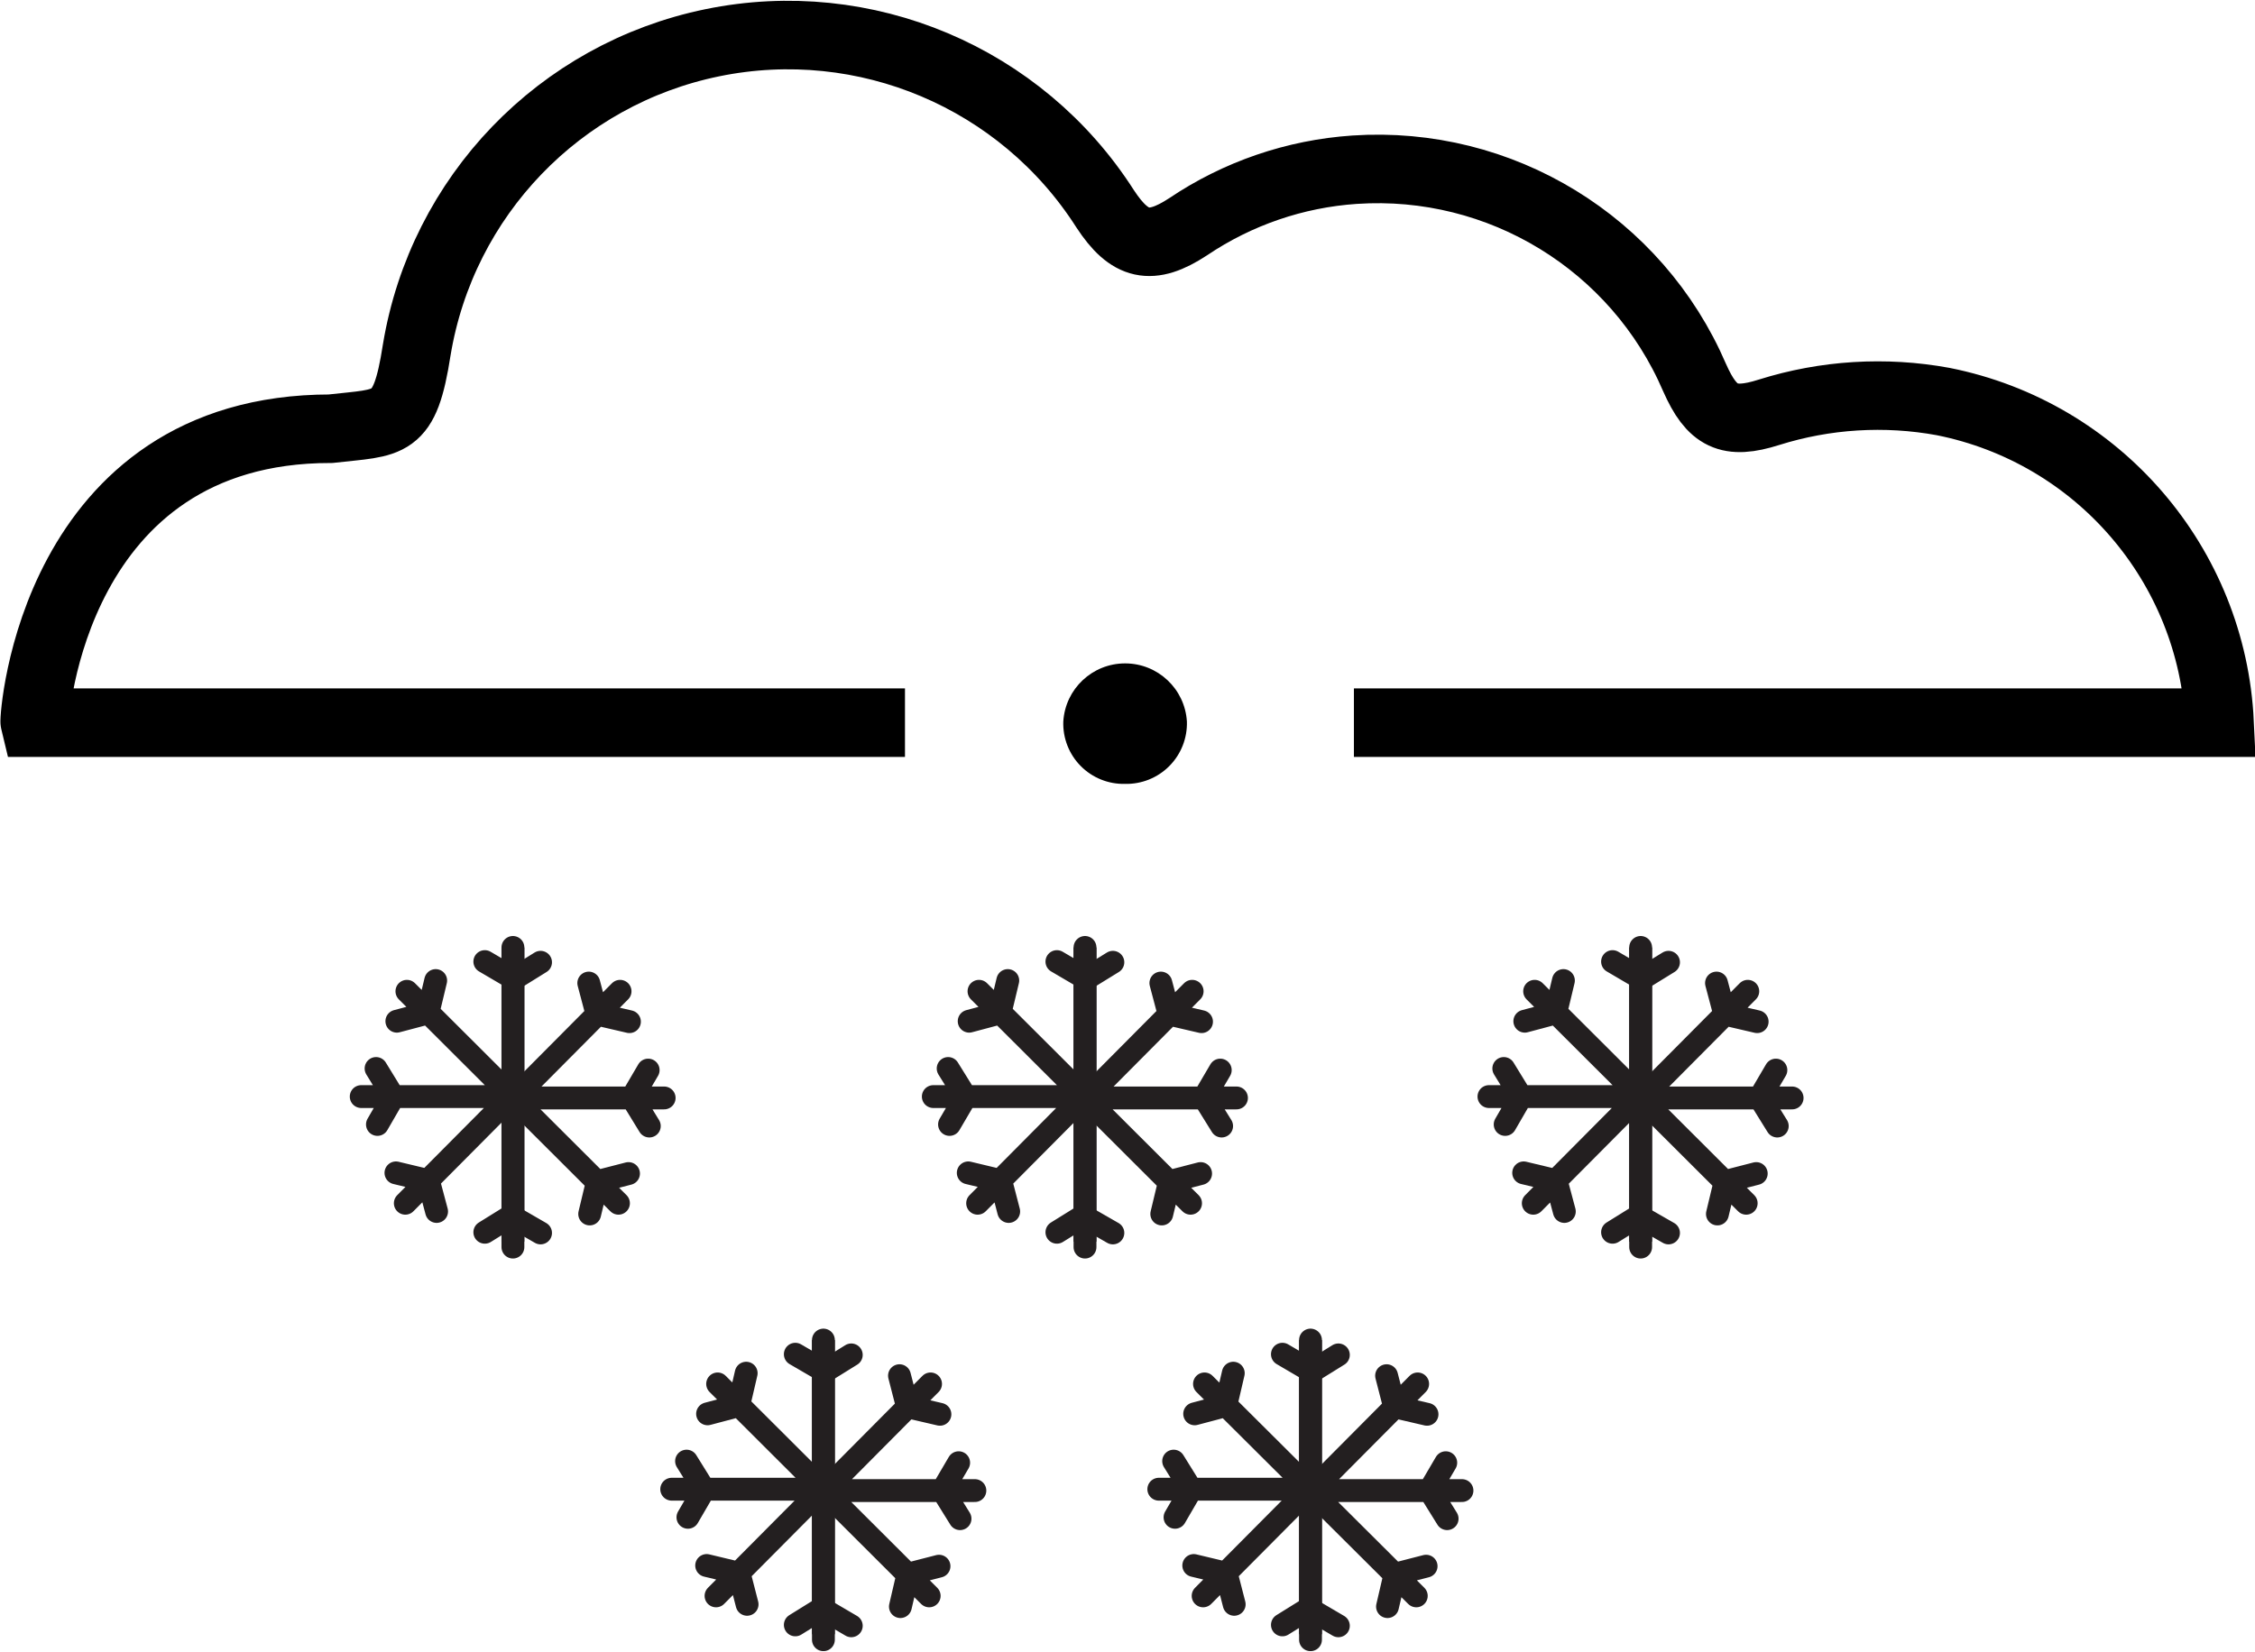
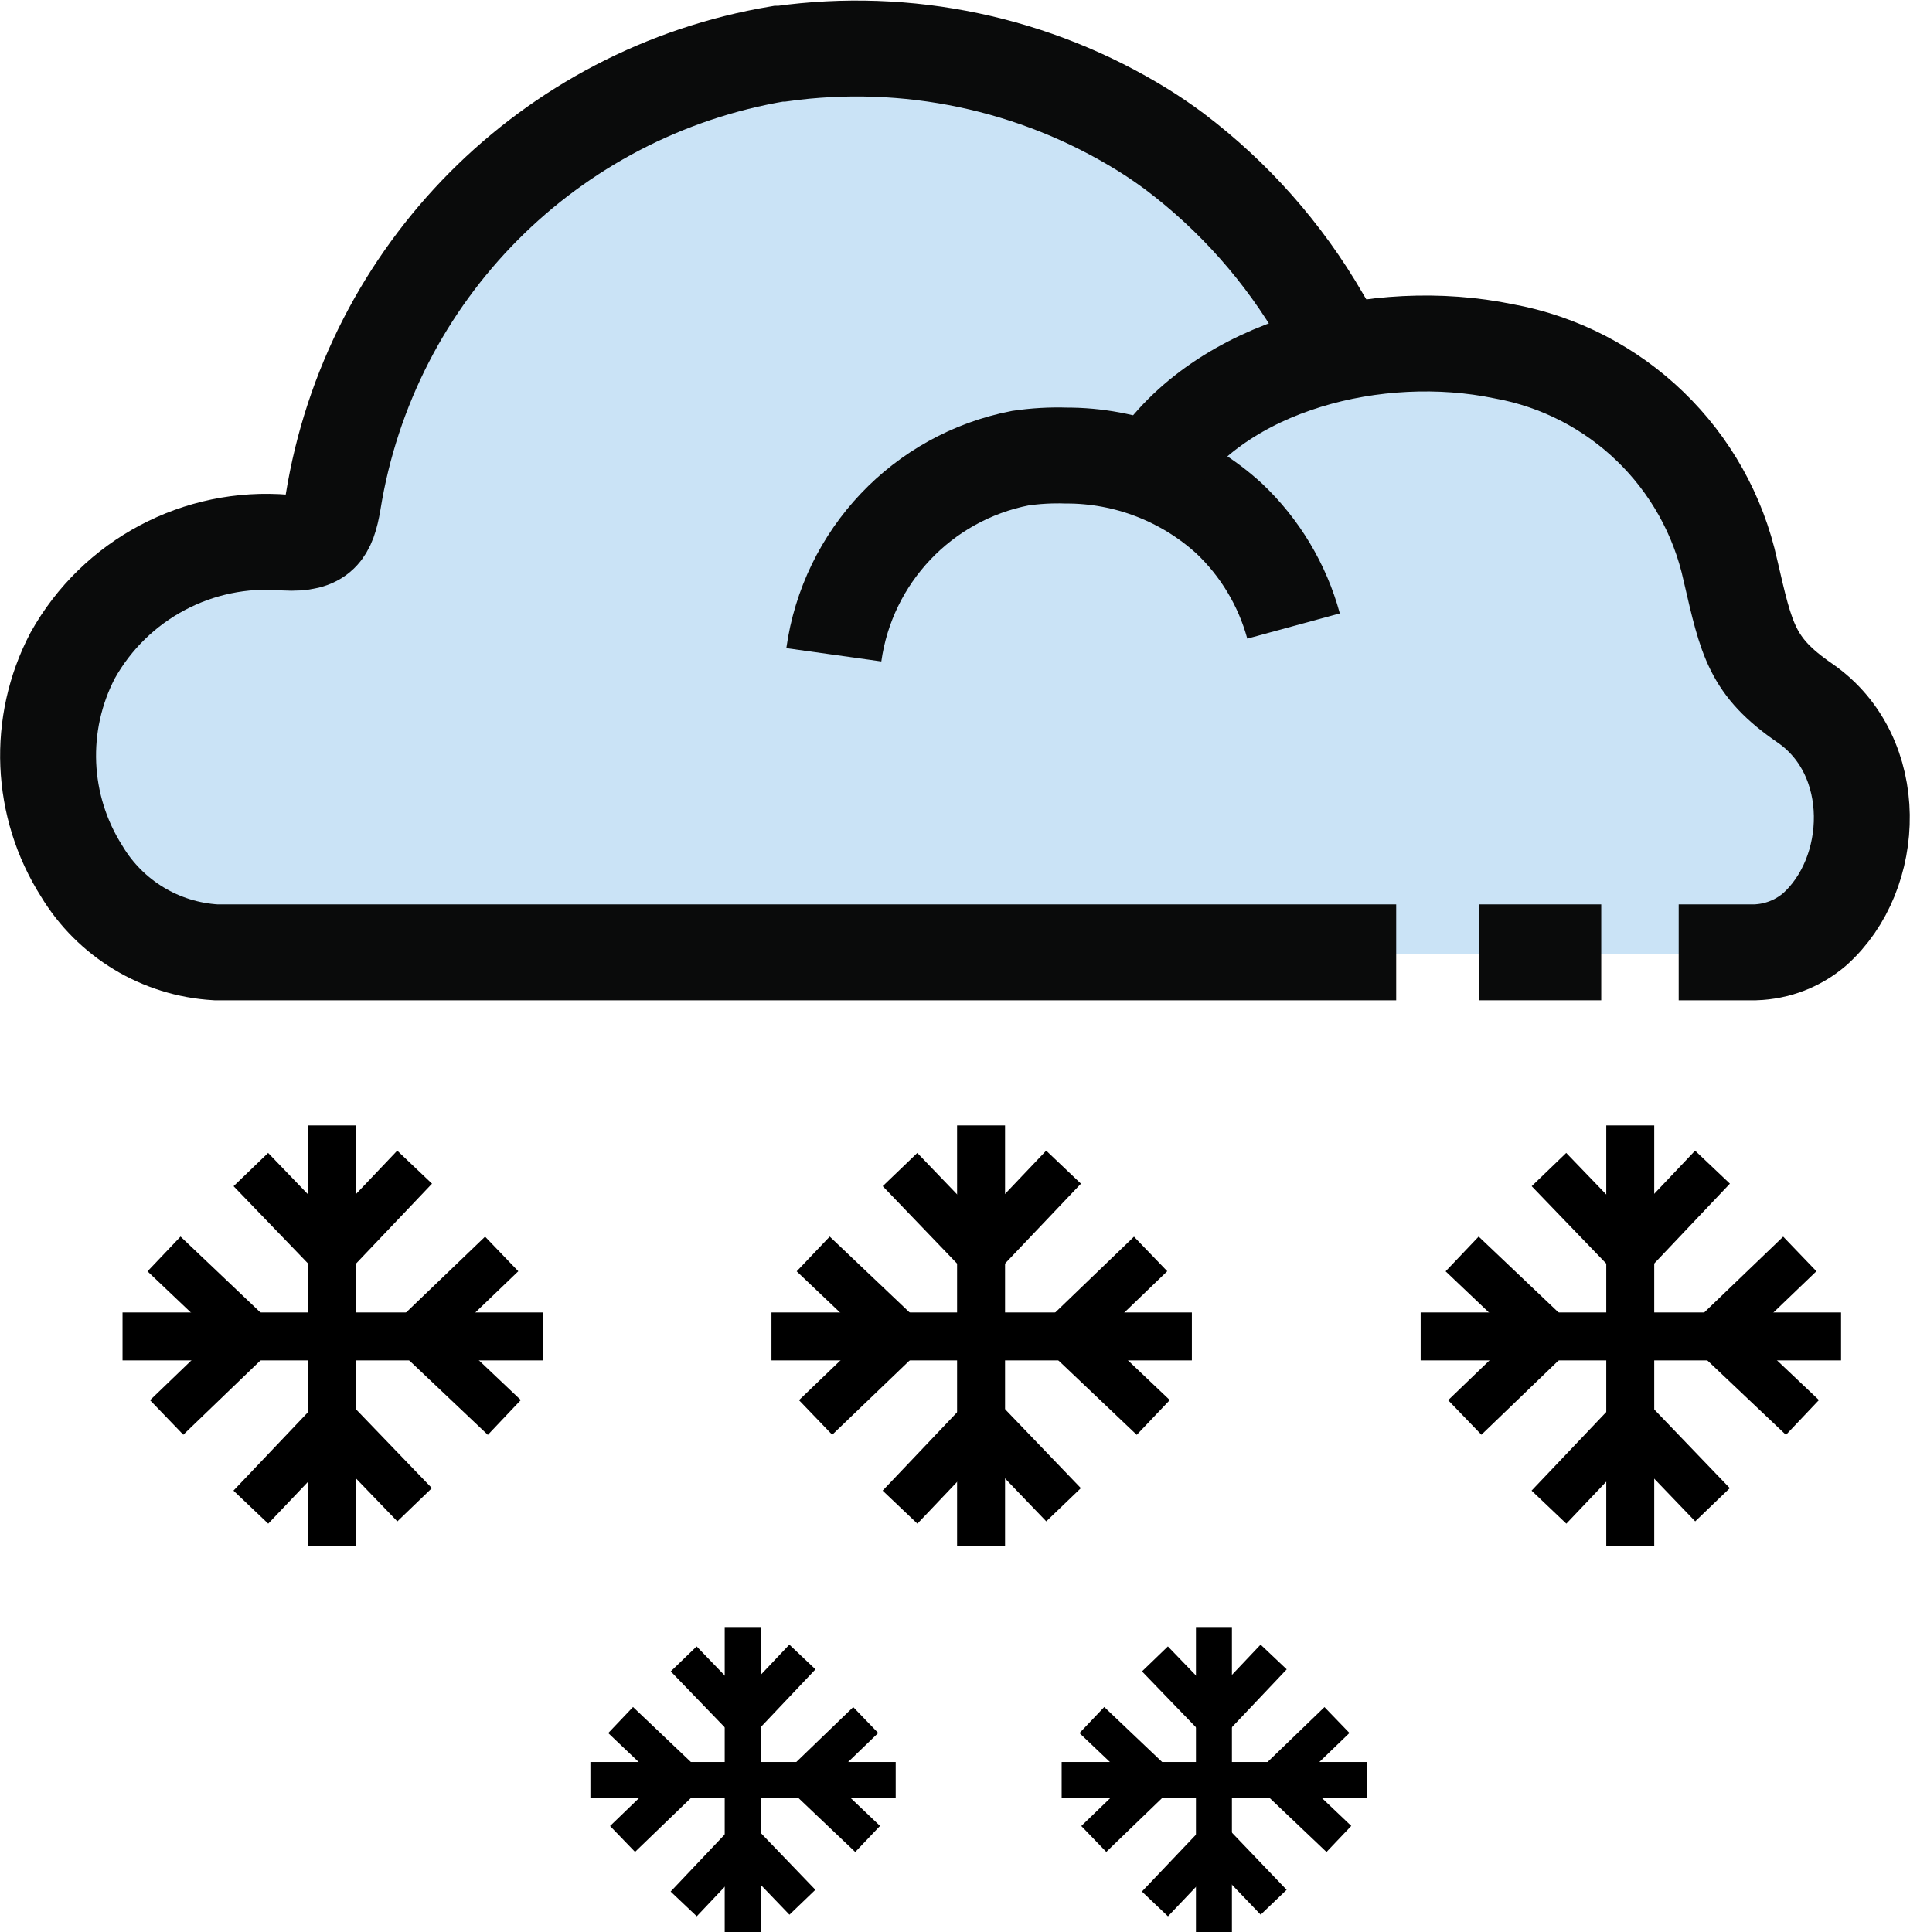
- <svg xmlns="http://www.w3.org/2000/svg" viewBox="0 0 98.7 72.29">
+ <svg xmlns="http://www.w3.org/2000/svg" viewBox="0 0 79.62 80.58">
  <defs>
-     <style>.cls-1,.cls-2{fill:none;stroke-miterlimit:10;stroke:#231f20}.cls-1{stroke-linecap:round}</style>
+     <style>.cls-1{fill:#cae3f6;}.cls-2,.cls-3,.cls-4{fill:none;stroke-miterlimit:10;}.cls-2,.cls-3{stroke:#000;}.cls-2{stroke-width:1.5px;}.cls-3{stroke-width:2px;}.cls-4{stroke:#0a0b0b;stroke-width:4px;}</style>
  </defs>
  <g id="Layer_2" data-name="Layer 2">
    <g id="Layer_1-2" data-name="Layer 1">
-       <path class="cls-1" d="m47.46 42.9 1.25-.77M48.71 53.98l-1.22-.7M47.49 48.07l4.62 4.61M52.55 51.38l-1.36.35-.34 1.42M52.18 43.4l-4.71 4.74M50.81 43.04l.36 1.36 1.42.33M54.12 48.07h-6.63M53.41 46.85l-.71 1.21.77 1.24" />
-       <path class="cls-2" d="M47.49 54.36V41.48" />
-       <path class="cls-1" d="M47.49 54.6V41.48M47.5 53.18l-1.24.77M46.26 42.1l1.21.71M47.47 48.01l-4.62-4.61M42.42 44.71l1.35-.36.34-1.42M42.79 52.68l4.71-4.74M44.15 53.04l-.35-1.35-1.42-.34M40.85 48.01h6.62M41.56 49.23l.71-1.21-.77-1.24M22.42 42.9l1.24-.77M23.66 53.98l-1.21-.7M22.45 48.07l4.62 4.61M27.51 51.38l-1.36.35-.34 1.42M27.14 43.4l-4.71 4.74M25.77 43.04l.36 1.36 1.42.33M29.07 48.07h-6.62M28.37 46.85l-.71 1.21.76 1.24" />
-       <path class="cls-2" d="M22.45 54.36V41.48" />
-       <path class="cls-1" d="M22.45 54.6V41.48M22.46 53.18l-1.24.77M21.22 42.1l1.21.71M22.43 48.01l-4.62-4.61M17.37 44.71l1.36-.36.34-1.42M17.74 52.68l4.71-4.74M19.11 53.04l-.36-1.35-1.42-.34M15.81 48.01h6.62M16.52 49.23l.7-1.21-.76-1.24M71.78 42.9l1.25-.77M73.03 53.98l-1.22-.7M71.81 48.07l4.62 4.61M76.87 51.38l-1.36.35-.34 1.42M76.5 43.4l-4.71 4.74M75.13 43.04l.36 1.36 1.42.33M78.44 48.07h-6.63M77.73 46.85l-.71 1.21.77 1.24" />
-       <path class="cls-2" d="M71.81 54.36V41.48" />
-       <path class="cls-1" d="M71.81 54.6V41.48M71.82 53.18l-1.24.77M70.58 42.1l1.21.71M71.79 48.01l-4.62-4.61M66.74 44.71l1.35-.36.34-1.42M67.11 52.68l4.71-4.74M68.47 53.04l-.36-1.35-1.42-.34M65.17 48.01h6.62M65.88 49.23l.7-1.21-.76-1.24M57.34 60.09l1.24-.77M58.58 71.18l-1.21-.71M57.36 65.26l4.63 4.61M62.42 68.57l-1.36.35-.33 1.42M62.05 60.59l-4.71 4.74M60.69 60.23l.35 1.36 1.42.33M63.99 65.26h-6.63M63.28 64.04l-.71 1.21.77 1.24" />
-       <path class="cls-2" d="M57.36 71.55V58.67" />
-       <path class="cls-1" d="M57.36 71.79V58.67M57.37 70.37l-1.24.77M56.13 59.29l1.21.71M57.35 65.2l-4.63-4.61M52.29 61.9l1.36-.36.33-1.42M52.66 69.87l4.71-4.74M54.02 70.24l-.35-1.36-1.42-.34M50.72 65.2h6.63M51.43 66.43l.71-1.22-.77-1.24M36.02 60.09l1.24-.77M37.26 71.18l-1.21-.71M36.05 65.26l4.62 4.61M41.1 68.57l-1.36.35-.33 1.42M40.73 60.59l-4.71 4.74M39.37 60.23l.35 1.36 1.42.33M42.67 65.26h-6.62M41.96 64.04l-.71 1.21.77 1.24" />
-       <path class="cls-2" d="M36.04 71.55V58.67" />
-       <path class="cls-1" d="M36.04 71.79V58.67M36.05 70.37l-1.24.77M34.81 59.29l1.22.71M36.03 65.2l-4.62-4.61M30.97 61.9l1.36-.36.33-1.42M31.34 69.87l4.71-4.74M32.7 70.24l-.35-1.36-1.42-.34M29.4 65.2h6.63M30.11 66.43l.71-1.22-.77-1.24" />
-       <path d="M59.26 31.64h37.89a15.06 15.06 0 0 0-12.1-14.06 15.87 15.87 0 0 0-7.62.47c-1.76.56-2.5.2-3.26-1.52a15.1 15.1 0 0 0-14.88-9.1A14.82 14.82 0 0 0 52 9.93c-1.62 1.06-2.55.86-3.63-.79a16.47 16.47 0 0 0-30.13 6.18c-.53 3.41-1.13 3.15-3.77 3.45-12.16 0-13 12.67-12.95 12.87h38.09" style="stroke:#000;stroke-width:3px;fill:none;stroke-miterlimit:10" />
-       <path d="M49.24 34.32a2.64 2.64 0 0 1-2.7-2.73 2.71 2.71 0 0 1 5.41 0 2.65 2.65 0 0 1-2.71 2.73Z" />
+       <path class="cls-1" d="M58.62,39.79H9.71a6.89,6.89,0,0,1-5.55-3.41,9,9,0,0,1,8.42-13.85c1.47.08,1.78-.47,2-1.71A22.62,22.62,0,0,1,33,2l.11,0a22.28,22.28,0,0,1,15,3.22,15.43,15.43,0,0,1,1.31.91,23.1,23.1,0,0,1,6.07,7l.71,1.21" />
+       <path class="cls-1" d="M35.31,27.27A9.77,9.77,0,0,1,43,19a10.75,10.75,0,0,1,1.91-.14,9.86,9.86,0,0,1,6.75,2.65A9.55,9.55,0,0,1,54.36,26" />
+       <path class="cls-1" d="M48.52,19.47c2.83-4.43,9.34-6.06,14.54-5a11.88,11.88,0,0,1,9.41,9.23c.67,2.91.88,4,3.09,5.58,3.16,2.22,2.94,7.18.38,9.52a3.92,3.92,0,0,1-2.44,1H56.58" />
+       <line class="cls-1" x1="62.05" y1="39.79" x2="67.11" y2="39.79" />
+       <polyline class="cls-2" points="48.16 79.41 50.66 76.78 53.11 79.34" />
+       <polyline class="cls-2" points="53.11 69.11 50.62 71.74 48.16 69.19" />
+       <line class="cls-2" x1="50.62" y1="67.86" x2="50.62" y2="80.58" />
+       <polyline class="cls-2" points="55.83 76.7 53.2 74.2 55.75 71.74" />
+       <polyline class="cls-2" points="45.53 71.74 48.16 74.24 45.61 76.7" />
+       <line class="cls-2" x1="44.27" y1="74.24" x2="57" y2="74.24" />
+       <polyline class="cls-2" points="28.51 79.41 31 76.78 33.46 79.34" />
+       <polyline class="cls-2" points="33.46 69.11 30.97 71.74 28.51 69.19" />
+       <line class="cls-2" x1="30.97" y1="67.86" x2="30.97" y2="80.58" />
+       <polyline class="cls-2" points="36.18 76.7 33.55 74.2 36.1 71.74" />
+       <polyline class="cls-2" points="25.88 71.74 28.51 74.24 25.96 76.7" />
+       <line class="cls-2" x1="24.62" y1="74.24" x2="37.35" y2="74.24" />
+       <polyline class="cls-3" points="64.59 62.86 68.03 59.24 71.41 62.76" />
+       <polyline class="cls-3" points="71.41 48.68 67.98 52.3 64.59 48.78" />
+       <line class="cls-3" x1="67.98" y1="46.94" x2="67.98" y2="64.47" />
+       <polyline class="cls-3" points="75.16 59.12 71.53 55.68 75.05 52.3" />
+       <polyline class="cls-3" points="60.97 52.3 64.59 55.74 61.08 59.12" />
+       <line class="cls-3" x1="59.24" y1="55.74" x2="76.77" y2="55.74" />
+       <polyline class="cls-3" points="37.53 62.86 40.97 59.24 44.35 62.76" />
+       <polyline class="cls-3" points="44.35 48.68 40.91 52.3 37.53 48.78" />
+       <line class="cls-3" x1="40.91" y1="46.94" x2="40.91" y2="64.47" />
+       <polyline class="cls-3" points="48.09 59.12 44.47 55.68 47.98 52.3" />
+       <polyline class="cls-3" points="33.91 52.3 37.53 55.74 34.01 59.12" />
+       <line class="cls-3" x1="32.17" y1="55.74" x2="49.7" y2="55.74" />
+       <polyline class="cls-3" points="10.46 62.86 13.9 59.24 17.29 62.76" />
+       <polyline class="cls-3" points="17.29 48.68 13.85 52.3 10.46 48.78" />
+       <line class="cls-3" x1="13.85" y1="46.94" x2="13.85" y2="64.47" />
+       <polyline class="cls-3" points="21.03 59.12 17.4 55.68 20.92 52.3" />
+       <polyline class="cls-3" points="6.84 52.3 10.46 55.74 6.95 59.12" />
+       <line class="cls-3" x1="5.11" y1="55.74" x2="22.64" y2="55.74" />
+       <path class="cls-4" d="M58.22,39.72H9a7,7,0,0,1-5.59-3.38,9,9,0,0,1-.38-9,9.25,9.25,0,0,1,8.86-4.71c1.48.08,1.79-.46,2-1.69A22.6,22.6,0,0,1,32.47,2.24h.12A22.69,22.69,0,0,1,47.66,5.42q.66.41,1.32.9a23.26,23.26,0,0,1,6.11,6.91l.71,1.2" />
+       <path class="cls-4" d="M34.77,27.31a9.73,9.73,0,0,1,7.77-8.2A10.79,10.79,0,0,1,44.46,19a10.05,10.05,0,0,1,6.79,2.62,9.68,9.68,0,0,1,2.69,4.49" />
+       <path class="cls-4" d="M48.06,19.57c2.85-4.38,9.4-6,14.63-4.92a11.85,11.85,0,0,1,9.47,9.15c.67,2.89.88,4,3.11,5.53,3.18,2.2,3,7.12.39,9.44a4,4,0,0,1-2.47.95H70" />
+       <line class="cls-4" x1="61.67" y1="39.72" x2="66.77" y2="39.72" />
    </g>
  </g>
</svg>
